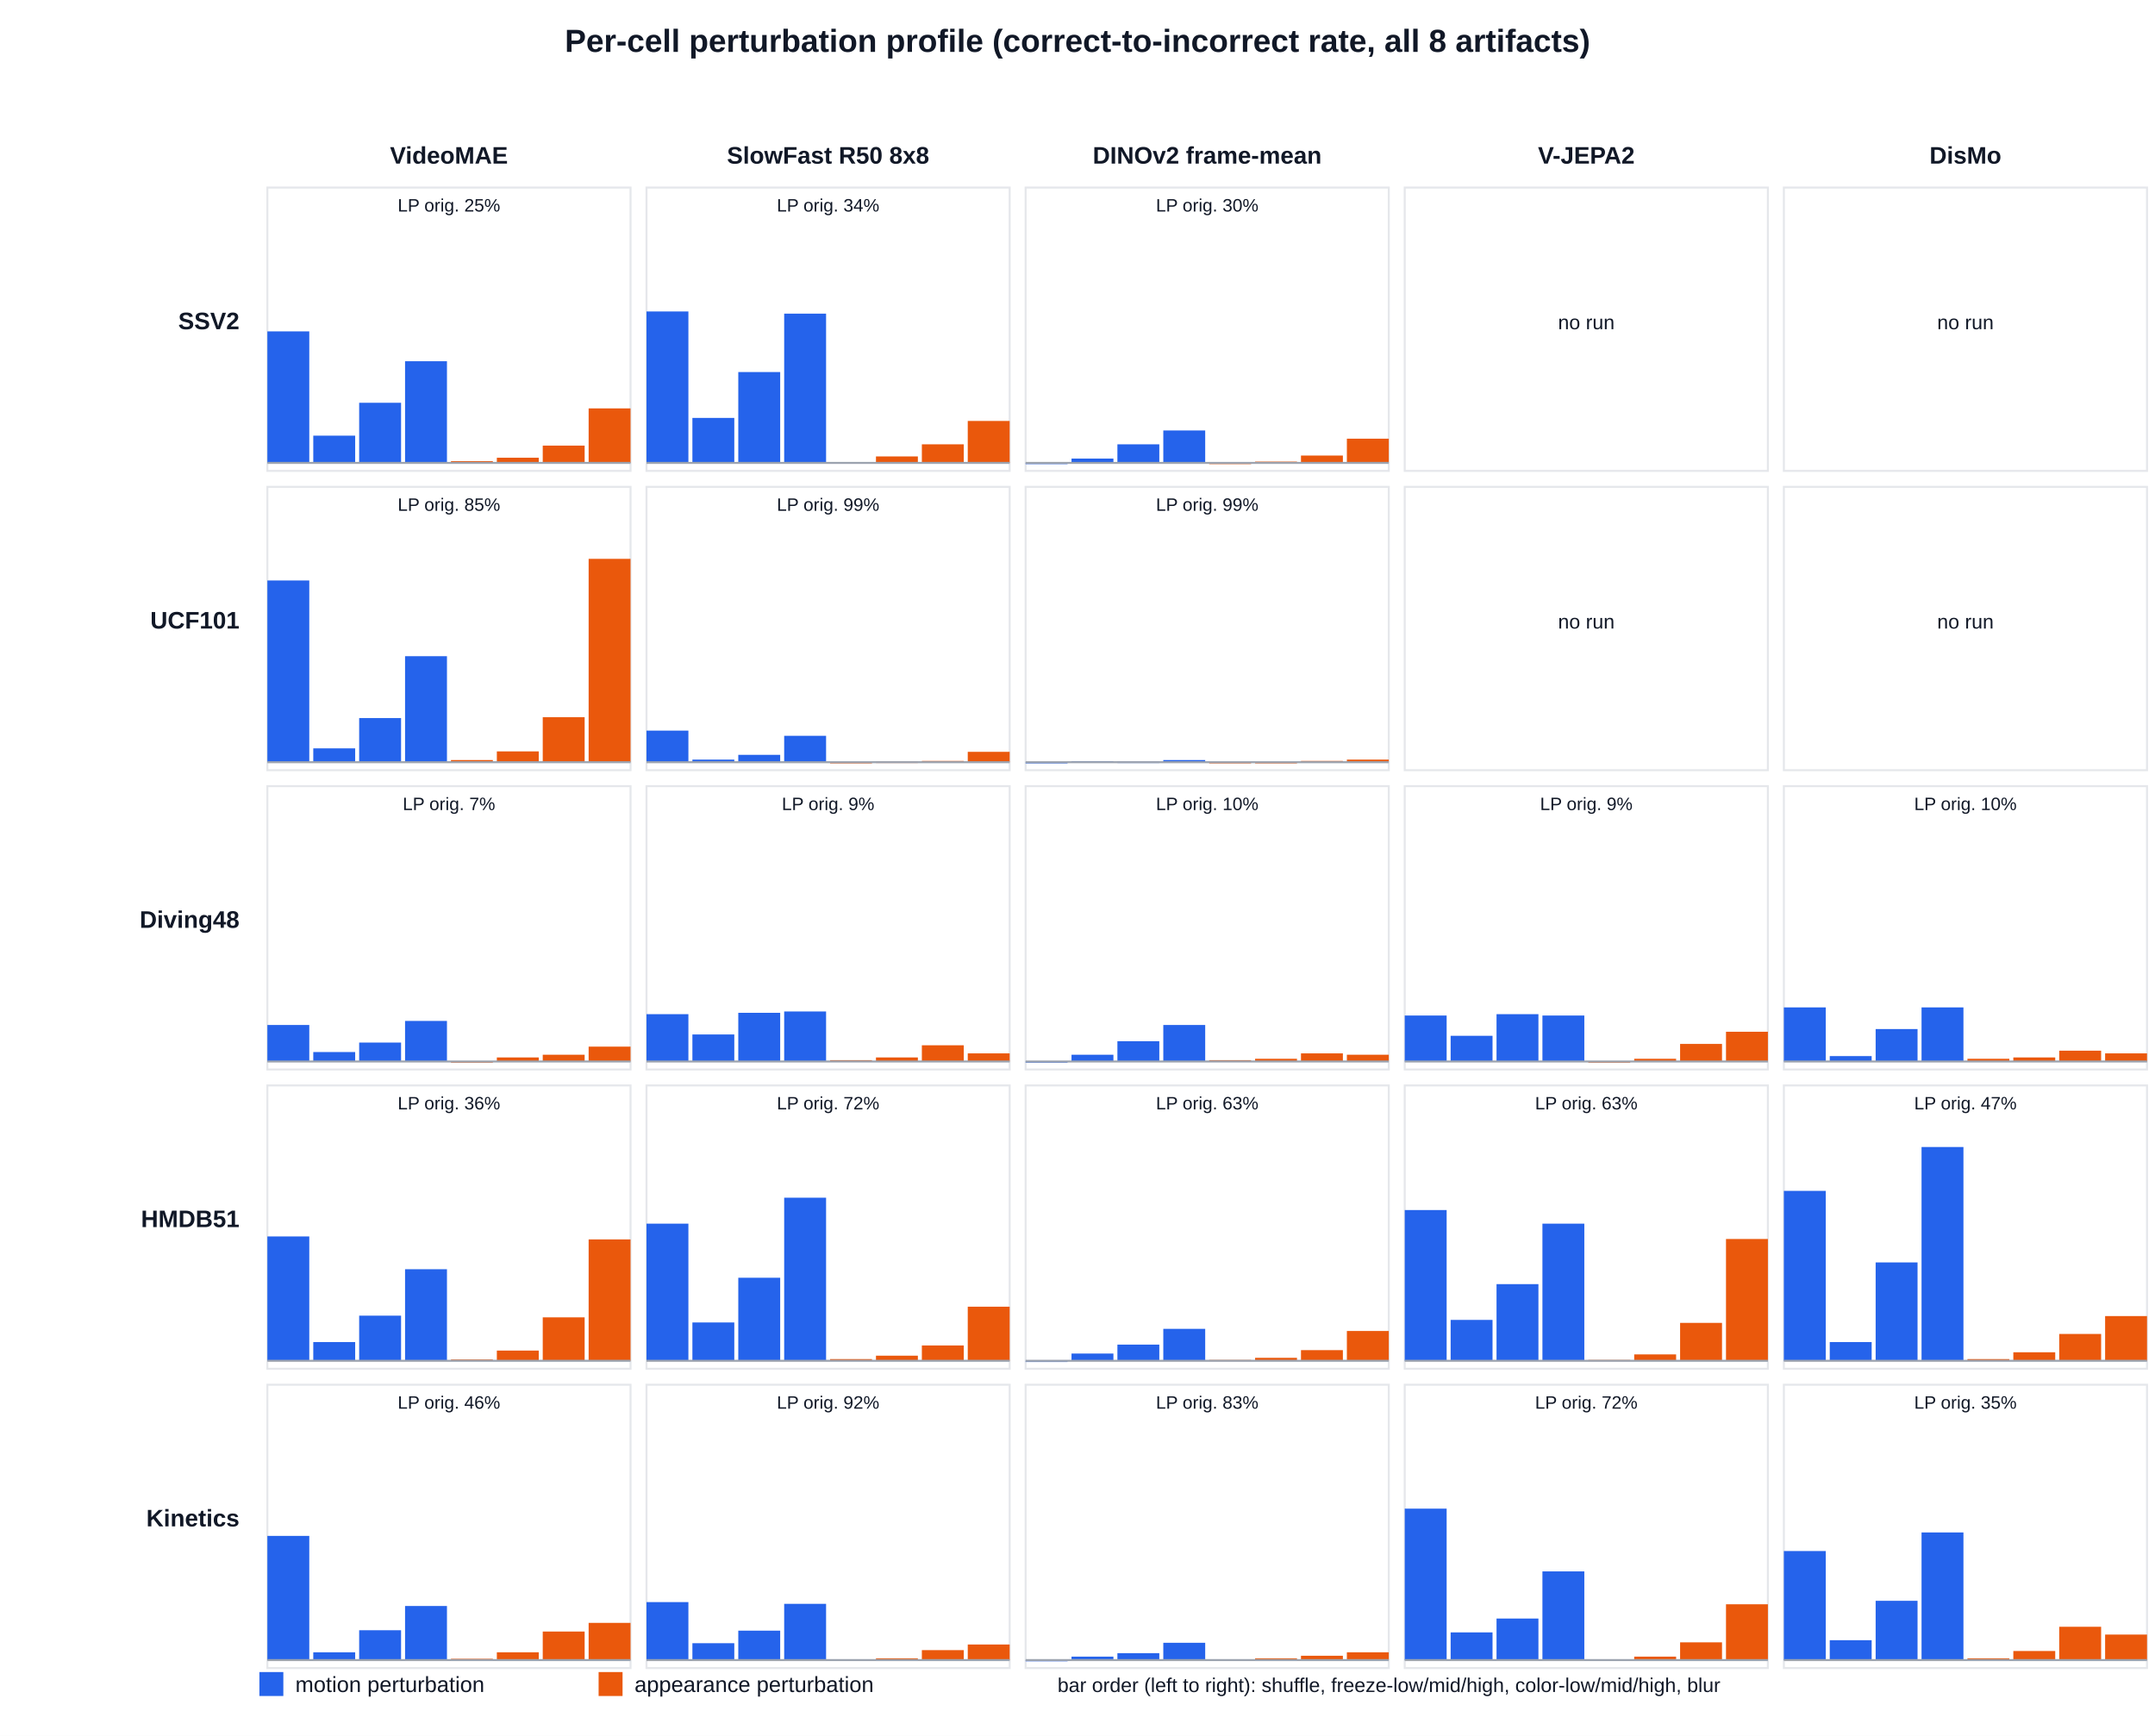
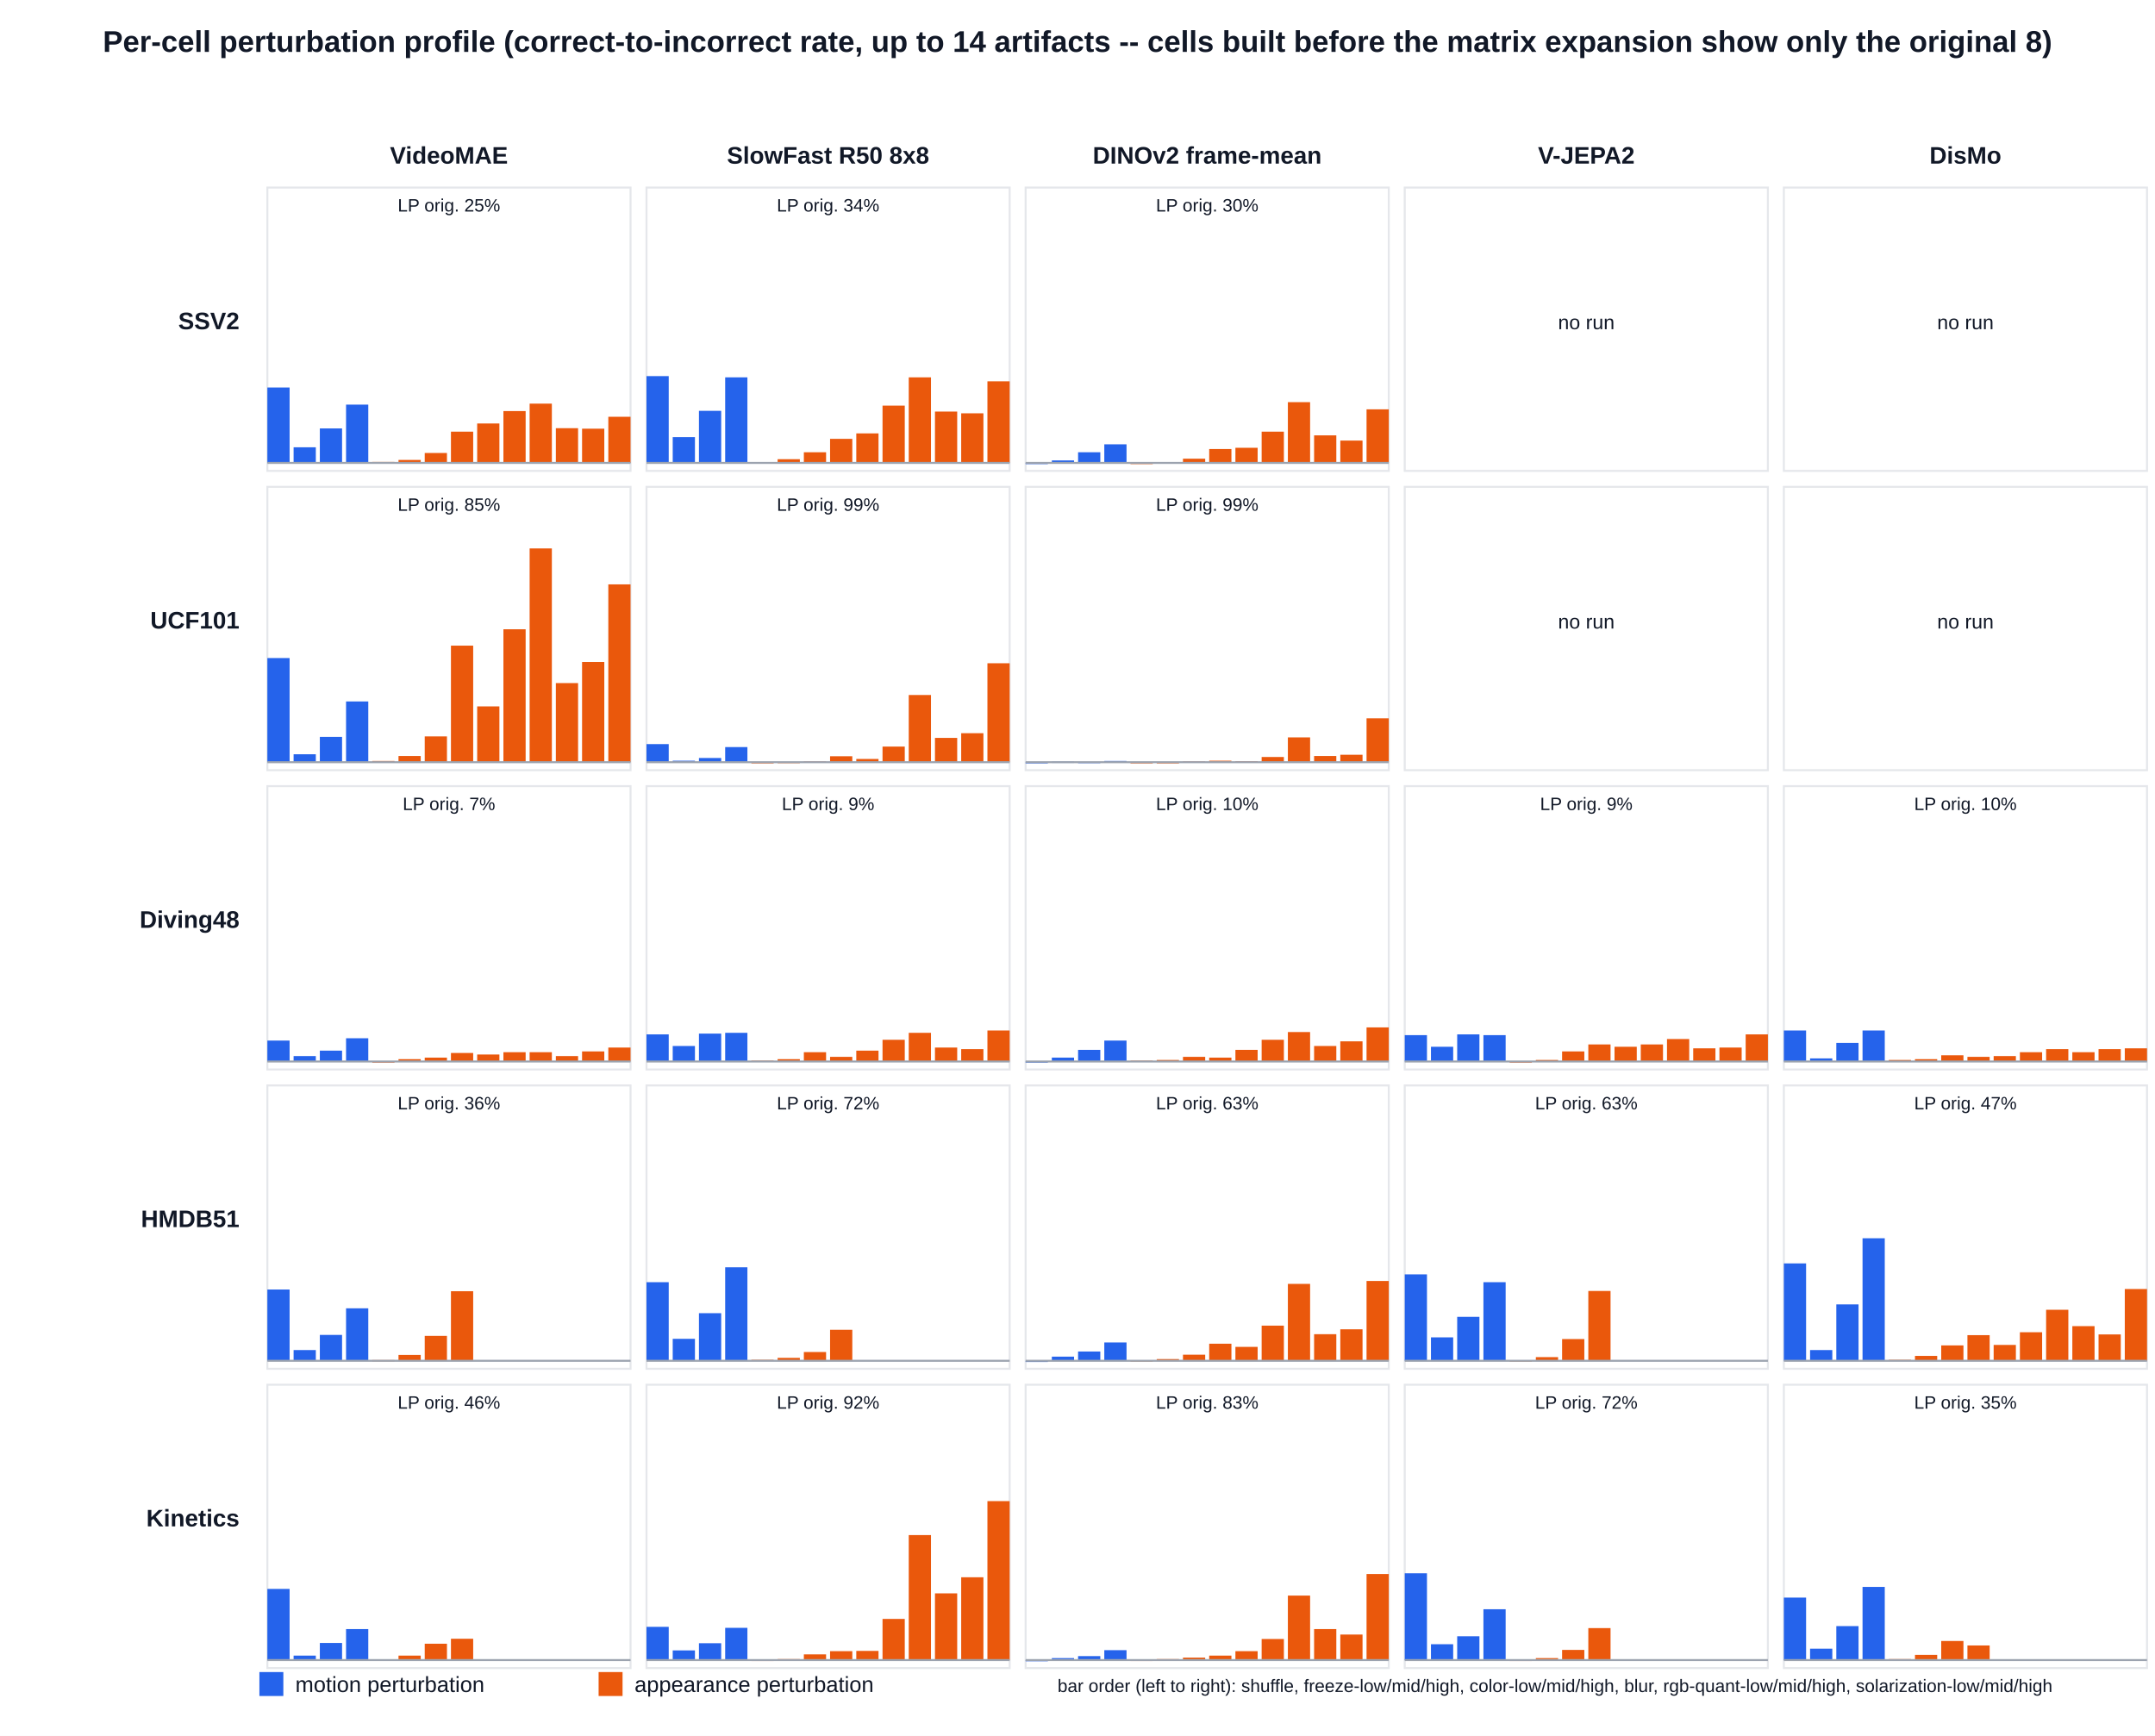
<svg xmlns="http://www.w3.org/2000/svg" width="1080" height="870" viewBox="0 0 1080 870">
  <rect width="100%" height="100%" fill="#ffffff" />
  <style>text { font-family: Arial, Helvetica, sans-serif; fill: #111827; }</style>
-   <text x="540.00" y="26.00" font-size="16" font-weight="700" text-anchor="middle">Per-cell perturbation profile (correct-to-incorrect rate, all 8 artifacts)</text>
+   <text x="540.00" y="26.00" font-size="15" font-weight="700" text-anchor="middle">Per-cell perturbation profile (correct-to-incorrect rate, up to 14 artifacts -- cells built before the matrix expansion show only the original 8)</text>
  <text x="225.00" y="82.00" font-size="12" font-weight="700" text-anchor="middle">VideoMAE</text>
  <text x="415.00" y="82.00" font-size="12" font-weight="700" text-anchor="middle">SlowFast R50 8x8</text>
  <text x="605.00" y="82.00" font-size="12" font-weight="700" text-anchor="middle">DINOv2 frame-mean</text>
  <text x="795.00" y="82.00" font-size="12" font-weight="700" text-anchor="middle">V-JEPA2</text>
  <text x="985.00" y="82.00" font-size="12" font-weight="700" text-anchor="middle">DisMo</text>
  <text x="120.00" y="165.00" font-size="12" font-weight="700" text-anchor="end">SSV2</text>
  <rect x="134" y="94" width="182" height="142" fill="none" stroke="#e5e7eb" stroke-width="1" />
  <text x="225.00" y="106.00" font-size="9" font-weight="400" text-anchor="middle">LP orig. 25%</text>
-   <rect x="134.00" y="166.08" width="21.00" height="65.92" fill="#2563eb" />
-   <rect x="157.00" y="218.34" width="21.00" height="13.66" fill="#2563eb" />
-   <rect x="180.00" y="201.86" width="21.00" height="30.14" fill="#2563eb" />
-   <rect x="203.00" y="181.04" width="21.00" height="50.96" fill="#2563eb" />
-   <rect x="226.00" y="231.13" width="21.00" height="0.87" fill="#ea580c" />
-   <rect x="249.00" y="229.40" width="21.00" height="2.60" fill="#ea580c" />
-   <rect x="272.00" y="223.33" width="21.00" height="8.67" fill="#ea580c" />
-   <rect x="295.00" y="204.68" width="21.00" height="27.32" fill="#ea580c" />
+   <rect x="134.00" y="194.21" width="11.14" height="37.79" fill="#2563eb" />
+   <rect x="147.14" y="224.17" width="11.14" height="7.83" fill="#2563eb" />
+   <rect x="160.29" y="214.72" width="11.14" height="17.28" fill="#2563eb" />
+   <rect x="173.43" y="202.79" width="11.14" height="29.21" fill="#2563eb" />
+   <rect x="186.57" y="231.50" width="11.14" height="0.60" fill="#ea580c" />
+   <rect x="199.71" y="230.51" width="11.14" height="1.49" fill="#ea580c" />
+   <rect x="212.86" y="227.03" width="11.14" height="4.97" fill="#ea580c" />
+   <rect x="226.00" y="216.34" width="11.14" height="15.66" fill="#ea580c" />
+   <rect x="239.14" y="212.24" width="11.14" height="19.76" fill="#ea580c" />
+   <rect x="252.29" y="206.02" width="11.14" height="25.98" fill="#ea580c" />
+   <rect x="265.43" y="202.29" width="11.14" height="29.71" fill="#ea580c" />
+   <rect x="278.57" y="214.60" width="11.14" height="17.40" fill="#ea580c" />
+   <rect x="291.71" y="214.85" width="11.14" height="17.15" fill="#ea580c" />
+   <rect x="304.86" y="208.88" width="11.14" height="23.12" fill="#ea580c" />
  <line x1="134" y1="232.00" x2="316" y2="232.00" stroke="#9ca3af" stroke-width="1" />
  <rect x="324" y="94" width="182" height="142" fill="none" stroke="#e5e7eb" stroke-width="1" />
  <text x="415.00" y="106.00" font-size="9" font-weight="400" text-anchor="middle">LP orig. 34%</text>
-   <rect x="324.00" y="156.10" width="21.00" height="75.90" fill="#2563eb" />
-   <rect x="347.00" y="209.45" width="21.00" height="22.55" fill="#2563eb" />
-   <rect x="370.00" y="186.46" width="21.00" height="45.54" fill="#2563eb" />
-   <rect x="393.00" y="157.19" width="21.00" height="74.81" fill="#2563eb" />
-   <rect x="416.00" y="231.57" width="21.00" height="0.60" fill="#ea580c" />
-   <rect x="439.00" y="228.75" width="21.00" height="3.25" fill="#ea580c" />
-   <rect x="462.00" y="222.68" width="21.00" height="9.32" fill="#ea580c" />
-   <rect x="485.00" y="210.97" width="21.00" height="21.03" fill="#ea580c" />
+   <rect x="324.00" y="188.50" width="11.14" height="43.50" fill="#2563eb" />
+   <rect x="337.14" y="219.07" width="11.14" height="12.93" fill="#2563eb" />
+   <rect x="350.29" y="205.90" width="11.14" height="26.10" fill="#2563eb" />
+   <rect x="363.43" y="189.12" width="11.14" height="42.88" fill="#2563eb" />
+   <rect x="376.57" y="231.75" width="11.14" height="0.60" fill="#ea580c" />
+   <rect x="389.71" y="230.14" width="11.14" height="1.86" fill="#ea580c" />
+   <rect x="402.86" y="226.66" width="11.14" height="5.34" fill="#ea580c" />
+   <rect x="416.00" y="219.94" width="11.14" height="12.06" fill="#ea580c" />
+   <rect x="429.14" y="217.21" width="11.14" height="14.79" fill="#ea580c" />
+   <rect x="442.29" y="203.29" width="11.14" height="28.71" fill="#ea580c" />
+   <rect x="455.43" y="189.12" width="11.14" height="42.88" fill="#ea580c" />
+   <rect x="468.57" y="206.27" width="11.14" height="25.73" fill="#ea580c" />
+   <rect x="481.71" y="207.14" width="11.14" height="24.86" fill="#ea580c" />
+   <rect x="494.86" y="191.11" width="11.14" height="40.89" fill="#ea580c" />
  <line x1="324" y1="232.00" x2="506" y2="232.00" stroke="#9ca3af" stroke-width="1" />
  <rect x="514" y="94" width="182" height="142" fill="none" stroke="#e5e7eb" stroke-width="1" />
  <text x="605.00" y="106.00" font-size="9" font-weight="400" text-anchor="middle">LP orig. 30%</text>
-   <rect x="514.00" y="232.00" width="21.00" height="0.60" fill="#2563eb" />
-   <rect x="537.00" y="229.83" width="21.00" height="2.17" fill="#2563eb" />
-   <rect x="560.00" y="222.68" width="21.00" height="9.32" fill="#2563eb" />
-   <rect x="583.00" y="215.74" width="21.00" height="16.26" fill="#2563eb" />
-   <rect x="606.00" y="232.00" width="21.00" height="0.60" fill="#ea580c" />
-   <rect x="629.00" y="231.35" width="21.00" height="0.65" fill="#ea580c" />
-   <rect x="652.00" y="228.31" width="21.00" height="3.69" fill="#ea580c" />
-   <rect x="675.00" y="219.86" width="21.00" height="12.14" fill="#ea580c" />
+   <rect x="514.00" y="232.00" width="11.14" height="0.60" fill="#2563eb" />
+   <rect x="527.14" y="230.76" width="11.14" height="1.24" fill="#2563eb" />
+   <rect x="540.29" y="226.66" width="11.14" height="5.34" fill="#2563eb" />
+   <rect x="553.43" y="222.68" width="11.14" height="9.32" fill="#2563eb" />
+   <rect x="566.57" y="232.00" width="11.14" height="0.60" fill="#ea580c" />
+   <rect x="579.71" y="231.63" width="11.14" height="0.60" fill="#ea580c" />
+   <rect x="592.86" y="229.89" width="11.14" height="2.11" fill="#ea580c" />
+   <rect x="606.00" y="225.04" width="11.14" height="6.96" fill="#ea580c" />
+   <rect x="619.14" y="224.42" width="11.14" height="7.58" fill="#ea580c" />
+   <rect x="632.29" y="216.34" width="11.14" height="15.66" fill="#ea580c" />
+   <rect x="645.43" y="201.55" width="11.14" height="30.45" fill="#ea580c" />
+   <rect x="658.57" y="218.20" width="11.14" height="13.80" fill="#ea580c" />
+   <rect x="671.71" y="220.81" width="11.14" height="11.19" fill="#ea580c" />
+   <rect x="684.86" y="205.15" width="11.14" height="26.85" fill="#ea580c" />
  <line x1="514" y1="232.00" x2="696" y2="232.00" stroke="#9ca3af" stroke-width="1" />
  <rect x="704" y="94" width="182" height="142" fill="none" stroke="#e5e7eb" stroke-width="1" />
  <text x="795.00" y="165.00" font-size="10" font-weight="400" text-anchor="middle">no run</text>
  <rect x="894" y="94" width="182" height="142" fill="none" stroke="#e5e7eb" stroke-width="1" />
  <text x="985.00" y="165.00" font-size="10" font-weight="400" text-anchor="middle">no run</text>
  <text x="120.00" y="315.00" font-size="12" font-weight="700" text-anchor="end">UCF101</text>
  <rect x="134" y="244" width="182" height="142" fill="none" stroke="#e5e7eb" stroke-width="1" />
  <text x="225.00" y="256.00" font-size="9" font-weight="400" text-anchor="middle">LP orig. 85%</text>
-   <rect x="134.00" y="290.92" width="21.00" height="91.08" fill="#2563eb" />
-   <rect x="157.00" y="375.06" width="21.00" height="6.94" fill="#2563eb" />
-   <rect x="180.00" y="359.88" width="21.00" height="22.12" fill="#2563eb" />
-   <rect x="203.00" y="328.87" width="21.00" height="53.13" fill="#2563eb" />
-   <rect x="226.00" y="380.92" width="21.00" height="1.08" fill="#ea580c" />
-   <rect x="249.00" y="376.58" width="21.00" height="5.42" fill="#ea580c" />
-   <rect x="272.00" y="359.45" width="21.00" height="22.55" fill="#ea580c" />
-   <rect x="295.00" y="280.08" width="21.00" height="101.92" fill="#ea580c" />
+   <rect x="134.00" y="329.80" width="11.14" height="52.20" fill="#2563eb" />
+   <rect x="147.14" y="378.02" width="11.14" height="3.98" fill="#2563eb" />
+   <rect x="160.29" y="369.32" width="11.14" height="12.68" fill="#2563eb" />
+   <rect x="173.43" y="351.55" width="11.14" height="30.45" fill="#2563eb" />
+   <rect x="186.57" y="381.38" width="11.14" height="0.62" fill="#ea580c" />
+   <rect x="199.71" y="378.89" width="11.14" height="3.11" fill="#ea580c" />
+   <rect x="212.86" y="369.07" width="11.14" height="12.93" fill="#ea580c" />
+   <rect x="226.00" y="323.58" width="11.14" height="58.42" fill="#ea580c" />
+   <rect x="239.14" y="354.03" width="11.14" height="27.97" fill="#ea580c" />
+   <rect x="252.29" y="315.38" width="11.14" height="66.62" fill="#ea580c" />
+   <rect x="265.43" y="274.86" width="11.14" height="107.14" fill="#ea580c" />
+   <rect x="278.57" y="342.35" width="11.14" height="39.65" fill="#ea580c" />
+   <rect x="291.71" y="331.78" width="11.14" height="50.22" fill="#ea580c" />
+   <rect x="304.86" y="292.88" width="11.14" height="89.12" fill="#ea580c" />
  <line x1="134" y1="382.00" x2="316" y2="382.00" stroke="#9ca3af" stroke-width="1" />
  <rect x="324" y="244" width="182" height="142" fill="none" stroke="#e5e7eb" stroke-width="1" />
  <text x="415.00" y="256.00" font-size="9" font-weight="400" text-anchor="middle">LP orig. 99%</text>
-   <rect x="324.00" y="366.17" width="21.00" height="15.83" fill="#2563eb" />
-   <rect x="347.00" y="380.70" width="21.00" height="1.30" fill="#2563eb" />
-   <rect x="370.00" y="378.31" width="21.00" height="3.69" fill="#2563eb" />
-   <rect x="393.00" y="368.77" width="21.00" height="13.23" fill="#2563eb" />
-   <rect x="416.00" y="382.00" width="21.00" height="0.60" fill="#ea580c" />
-   <rect x="439.00" y="381.78" width="21.00" height="0.60" fill="#ea580c" />
-   <rect x="462.00" y="381.35" width="21.00" height="0.65" fill="#ea580c" />
-   <rect x="485.00" y="376.80" width="21.00" height="5.20" fill="#ea580c" />
+   <rect x="324.00" y="372.93" width="11.14" height="9.07" fill="#2563eb" />
+   <rect x="337.14" y="381.25" width="11.14" height="0.75" fill="#2563eb" />
+   <rect x="350.29" y="379.89" width="11.14" height="2.11" fill="#2563eb" />
+   <rect x="363.43" y="374.42" width="11.14" height="7.58" fill="#2563eb" />
+   <rect x="376.57" y="382.00" width="11.14" height="0.60" fill="#ea580c" />
+   <rect x="389.71" y="381.88" width="11.14" height="0.60" fill="#ea580c" />
+   <rect x="402.86" y="381.63" width="11.14" height="0.60" fill="#ea580c" />
+   <rect x="416.00" y="379.02" width="11.14" height="2.98" fill="#ea580c" />
+   <rect x="429.14" y="380.38" width="11.14" height="1.62" fill="#ea580c" />
+   <rect x="442.29" y="374.17" width="11.14" height="7.83" fill="#ea580c" />
+   <rect x="455.43" y="348.32" width="11.14" height="33.68" fill="#ea580c" />
+   <rect x="468.57" y="369.82" width="11.14" height="12.18" fill="#ea580c" />
+   <rect x="481.71" y="367.46" width="11.14" height="14.54" fill="#ea580c" />
+   <rect x="494.86" y="332.41" width="11.14" height="49.59" fill="#ea580c" />
  <line x1="324" y1="382.00" x2="506" y2="382.00" stroke="#9ca3af" stroke-width="1" />
  <rect x="514" y="244" width="182" height="142" fill="none" stroke="#e5e7eb" stroke-width="1" />
  <text x="605.00" y="256.00" font-size="9" font-weight="400" text-anchor="middle">LP orig. 99%</text>
-   <rect x="514.00" y="382.00" width="21.00" height="0.60" fill="#2563eb" />
-   <rect x="537.00" y="381.57" width="21.00" height="0.60" fill="#2563eb" />
-   <rect x="560.00" y="381.78" width="21.00" height="0.60" fill="#2563eb" />
-   <rect x="583.00" y="380.92" width="21.00" height="1.08" fill="#2563eb" />
-   <rect x="606.00" y="382.00" width="21.00" height="0.60" fill="#ea580c" />
-   <rect x="629.00" y="382.00" width="21.00" height="0.60" fill="#ea580c" />
-   <rect x="652.00" y="381.35" width="21.00" height="0.65" fill="#ea580c" />
-   <rect x="675.00" y="380.70" width="21.00" height="1.30" fill="#ea580c" />
+   <rect x="514.00" y="382.00" width="11.14" height="0.60" fill="#2563eb" />
+   <rect x="527.14" y="381.75" width="11.14" height="0.60" fill="#2563eb" />
+   <rect x="540.29" y="381.88" width="11.14" height="0.60" fill="#2563eb" />
+   <rect x="553.43" y="381.38" width="11.14" height="0.62" fill="#2563eb" />
+   <rect x="566.57" y="382.00" width="11.14" height="0.60" fill="#ea580c" />
+   <rect x="579.71" y="382.00" width="11.14" height="0.60" fill="#ea580c" />
+   <rect x="592.86" y="381.63" width="11.14" height="0.60" fill="#ea580c" />
+   <rect x="606.00" y="381.25" width="11.14" height="0.75" fill="#ea580c" />
+   <rect x="619.14" y="381.50" width="11.14" height="0.60" fill="#ea580c" />
+   <rect x="632.29" y="379.39" width="11.14" height="2.61" fill="#ea580c" />
+   <rect x="645.43" y="369.57" width="11.14" height="12.43" fill="#ea580c" />
+   <rect x="658.57" y="378.89" width="11.14" height="3.11" fill="#ea580c" />
+   <rect x="671.71" y="378.27" width="11.14" height="3.73" fill="#ea580c" />
+   <rect x="684.86" y="360.00" width="11.14" height="22.00" fill="#ea580c" />
  <line x1="514" y1="382.00" x2="696" y2="382.00" stroke="#9ca3af" stroke-width="1" />
  <rect x="704" y="244" width="182" height="142" fill="none" stroke="#e5e7eb" stroke-width="1" />
  <text x="795.00" y="315.00" font-size="10" font-weight="400" text-anchor="middle">no run</text>
  <rect x="894" y="244" width="182" height="142" fill="none" stroke="#e5e7eb" stroke-width="1" />
  <text x="985.00" y="315.00" font-size="10" font-weight="400" text-anchor="middle">no run</text>
  <text x="120.00" y="465.00" font-size="12" font-weight="700" text-anchor="end">Diving48</text>
  <rect x="134" y="394" width="182" height="142" fill="none" stroke="#e5e7eb" stroke-width="1" />
  <text x="225.00" y="406.00" font-size="9" font-weight="400" text-anchor="middle">LP orig. 7%</text>
-   <rect x="134.00" y="513.70" width="21.00" height="18.30" fill="#2563eb" />
-   <rect x="157.00" y="527.26" width="21.00" height="4.74" fill="#2563eb" />
-   <rect x="180.00" y="522.51" width="21.00" height="9.49" fill="#2563eb" />
-   <rect x="203.00" y="511.67" width="21.00" height="20.33" fill="#2563eb" />
-   <rect x="226.00" y="532.00" width="21.00" height="0.60" fill="#ea580c" />
-   <rect x="249.00" y="529.97" width="21.00" height="2.03" fill="#ea580c" />
-   <rect x="272.00" y="528.61" width="21.00" height="3.39" fill="#ea580c" />
-   <rect x="295.00" y="524.55" width="21.00" height="7.45" fill="#ea580c" />
+   <rect x="134.00" y="521.51" width="11.14" height="10.49" fill="#2563eb" />
+   <rect x="147.14" y="529.28" width="11.14" height="2.72" fill="#2563eb" />
+   <rect x="160.29" y="526.56" width="11.14" height="5.44" fill="#2563eb" />
+   <rect x="173.43" y="520.35" width="11.14" height="11.65" fill="#2563eb" />
+   <rect x="186.57" y="532.00" width="11.14" height="0.60" fill="#ea580c" />
+   <rect x="199.71" y="530.83" width="11.14" height="1.17" fill="#ea580c" />
+   <rect x="212.86" y="530.06" width="11.14" height="1.94" fill="#ea580c" />
+   <rect x="226.00" y="527.73" width="11.14" height="4.27" fill="#ea580c" />
+   <rect x="239.14" y="528.50" width="11.14" height="3.50" fill="#ea580c" />
+   <rect x="252.29" y="527.34" width="11.14" height="4.66" fill="#ea580c" />
+   <rect x="265.43" y="527.34" width="11.14" height="4.66" fill="#ea580c" />
+   <rect x="278.57" y="529.28" width="11.14" height="2.72" fill="#ea580c" />
+   <rect x="291.71" y="526.95" width="11.14" height="5.05" fill="#ea580c" />
+   <rect x="304.86" y="525.01" width="11.14" height="6.99" fill="#ea580c" />
  <line x1="134" y1="532.00" x2="316" y2="532.00" stroke="#9ca3af" stroke-width="1" />
  <rect x="324" y="394" width="182" height="142" fill="none" stroke="#e5e7eb" stroke-width="1" />
  <text x="415.00" y="406.00" font-size="9" font-weight="400" text-anchor="middle">LP orig. 9%</text>
-   <rect x="324.00" y="508.28" width="21.00" height="23.72" fill="#2563eb" />
-   <rect x="347.00" y="518.45" width="21.00" height="13.55" fill="#2563eb" />
-   <rect x="370.00" y="507.60" width="21.00" height="24.40" fill="#2563eb" />
-   <rect x="393.00" y="506.93" width="21.00" height="25.07" fill="#2563eb" />
-   <rect x="416.00" y="531.32" width="21.00" height="0.68" fill="#ea580c" />
-   <rect x="439.00" y="529.97" width="21.00" height="2.03" fill="#ea580c" />
-   <rect x="462.00" y="523.87" width="21.00" height="8.13" fill="#ea580c" />
-   <rect x="485.00" y="527.93" width="21.00" height="4.07" fill="#ea580c" />
+   <rect x="324.00" y="518.41" width="11.14" height="13.59" fill="#2563eb" />
+   <rect x="337.14" y="524.23" width="11.14" height="7.77" fill="#2563eb" />
+   <rect x="350.29" y="518.02" width="11.14" height="13.98" fill="#2563eb" />
+   <rect x="363.43" y="517.63" width="11.14" height="14.37" fill="#2563eb" />
+   <rect x="376.57" y="531.61" width="11.14" height="0.60" fill="#ea580c" />
+   <rect x="389.71" y="530.83" width="11.14" height="1.17" fill="#ea580c" />
+   <rect x="402.86" y="527.34" width="11.14" height="4.66" fill="#ea580c" />
+   <rect x="416.00" y="529.67" width="11.14" height="2.33" fill="#ea580c" />
+   <rect x="429.14" y="526.56" width="11.14" height="5.44" fill="#ea580c" />
+   <rect x="442.29" y="521.12" width="11.14" height="10.88" fill="#ea580c" />
+   <rect x="455.43" y="517.63" width="11.14" height="14.37" fill="#ea580c" />
+   <rect x="468.57" y="525.01" width="11.14" height="6.99" fill="#ea580c" />
+   <rect x="481.71" y="525.79" width="11.14" height="6.21" fill="#ea580c" />
+   <rect x="494.86" y="516.46" width="11.14" height="15.54" fill="#ea580c" />
  <line x1="324" y1="532.00" x2="506" y2="532.00" stroke="#9ca3af" stroke-width="1" />
  <rect x="514" y="394" width="182" height="142" fill="none" stroke="#e5e7eb" stroke-width="1" />
  <text x="605.00" y="406.00" font-size="9" font-weight="400" text-anchor="middle">LP orig. 10%</text>
-   <rect x="514.00" y="532.00" width="21.00" height="0.60" fill="#2563eb" />
-   <rect x="537.00" y="528.61" width="21.00" height="3.39" fill="#2563eb" />
-   <rect x="560.00" y="521.84" width="21.00" height="10.16" fill="#2563eb" />
-   <rect x="583.00" y="513.70" width="21.00" height="18.30" fill="#2563eb" />
-   <rect x="606.00" y="531.32" width="21.00" height="0.68" fill="#ea580c" />
-   <rect x="629.00" y="530.64" width="21.00" height="1.36" fill="#ea580c" />
-   <rect x="652.00" y="527.93" width="21.00" height="4.07" fill="#ea580c" />
-   <rect x="675.00" y="528.61" width="21.00" height="3.39" fill="#ea580c" />
+   <rect x="514.00" y="532.00" width="11.14" height="0.60" fill="#2563eb" />
+   <rect x="527.14" y="530.06" width="11.14" height="1.94" fill="#2563eb" />
+   <rect x="540.29" y="526.17" width="11.14" height="5.83" fill="#2563eb" />
+   <rect x="553.43" y="521.51" width="11.14" height="10.49" fill="#2563eb" />
+   <rect x="566.57" y="531.61" width="11.14" height="0.60" fill="#ea580c" />
+   <rect x="579.71" y="531.22" width="11.14" height="0.78" fill="#ea580c" />
+   <rect x="592.86" y="529.67" width="11.14" height="2.33" fill="#ea580c" />
+   <rect x="606.00" y="530.06" width="11.14" height="1.94" fill="#ea580c" />
+   <rect x="619.14" y="526.17" width="11.14" height="5.83" fill="#ea580c" />
+   <rect x="632.29" y="521.12" width="11.14" height="10.88" fill="#ea580c" />
+   <rect x="645.43" y="517.24" width="11.14" height="14.76" fill="#ea580c" />
+   <rect x="658.57" y="524.23" width="11.14" height="7.77" fill="#ea580c" />
+   <rect x="671.71" y="521.90" width="11.14" height="10.10" fill="#ea580c" />
+   <rect x="684.86" y="514.91" width="11.14" height="17.09" fill="#ea580c" />
  <line x1="514" y1="532.00" x2="696" y2="532.00" stroke="#9ca3af" stroke-width="1" />
  <rect x="704" y="394" width="182" height="142" fill="none" stroke="#e5e7eb" stroke-width="1" />
  <text x="795.00" y="406.00" font-size="9" font-weight="400" text-anchor="middle">LP orig. 9%</text>
-   <rect x="704.00" y="508.96" width="21.00" height="23.04" fill="#2563eb" />
-   <rect x="727.00" y="519.12" width="21.00" height="12.88" fill="#2563eb" />
-   <rect x="750.00" y="508.28" width="21.00" height="23.72" fill="#2563eb" />
-   <rect x="773.00" y="508.96" width="21.00" height="23.04" fill="#2563eb" />
-   <rect x="796.00" y="532.00" width="21.00" height="0.60" fill="#ea580c" />
-   <rect x="819.00" y="530.64" width="21.00" height="1.36" fill="#ea580c" />
-   <rect x="842.00" y="523.19" width="21.00" height="8.81" fill="#ea580c" />
-   <rect x="865.00" y="517.09" width="21.00" height="14.91" fill="#ea580c" />
+   <rect x="704.00" y="518.79" width="11.14" height="13.21" fill="#2563eb" />
+   <rect x="717.14" y="524.62" width="11.14" height="7.38" fill="#2563eb" />
+   <rect x="730.29" y="518.41" width="11.14" height="13.59" fill="#2563eb" />
+   <rect x="743.43" y="518.79" width="11.14" height="13.21" fill="#2563eb" />
+   <rect x="756.57" y="532.00" width="11.14" height="0.60" fill="#ea580c" />
+   <rect x="769.71" y="531.22" width="11.14" height="0.78" fill="#ea580c" />
+   <rect x="782.86" y="526.95" width="11.14" height="5.05" fill="#ea580c" />
+   <rect x="796.00" y="523.45" width="11.14" height="8.55" fill="#ea580c" />
+   <rect x="809.14" y="524.62" width="11.14" height="7.38" fill="#ea580c" />
+   <rect x="822.29" y="523.45" width="11.14" height="8.55" fill="#ea580c" />
+   <rect x="835.43" y="520.74" width="11.14" height="11.26" fill="#ea580c" />
+   <rect x="848.57" y="525.40" width="11.14" height="6.60" fill="#ea580c" />
+   <rect x="861.71" y="525.01" width="11.14" height="6.99" fill="#ea580c" />
+   <rect x="874.86" y="518.41" width="11.14" height="13.59" fill="#ea580c" />
  <line x1="704" y1="532.00" x2="886" y2="532.00" stroke="#9ca3af" stroke-width="1" />
  <rect x="894" y="394" width="182" height="142" fill="none" stroke="#e5e7eb" stroke-width="1" />
  <text x="985.00" y="406.00" font-size="9" font-weight="400" text-anchor="middle">LP orig. 10%</text>
-   <rect x="894.00" y="504.89" width="21.00" height="27.11" fill="#2563eb" />
-   <rect x="917.00" y="529.29" width="21.00" height="2.71" fill="#2563eb" />
-   <rect x="940.00" y="515.74" width="21.00" height="16.26" fill="#2563eb" />
-   <rect x="963.00" y="504.89" width="21.00" height="27.11" fill="#2563eb" />
-   <rect x="986.00" y="530.64" width="21.00" height="1.36" fill="#ea580c" />
-   <rect x="1009.00" y="529.97" width="21.00" height="2.03" fill="#ea580c" />
-   <rect x="1032.00" y="526.58" width="21.00" height="5.42" fill="#ea580c" />
-   <rect x="1055.00" y="527.93" width="21.00" height="4.07" fill="#ea580c" />
+   <rect x="894.00" y="516.46" width="11.14" height="15.54" fill="#2563eb" />
+   <rect x="907.14" y="530.45" width="11.14" height="1.55" fill="#2563eb" />
+   <rect x="920.29" y="522.68" width="11.14" height="9.32" fill="#2563eb" />
+   <rect x="933.43" y="516.46" width="11.14" height="15.54" fill="#2563eb" />
+   <rect x="946.57" y="531.22" width="11.14" height="0.78" fill="#ea580c" />
+   <rect x="959.71" y="530.83" width="11.14" height="1.17" fill="#ea580c" />
+   <rect x="972.86" y="528.89" width="11.14" height="3.11" fill="#ea580c" />
+   <rect x="986.00" y="529.67" width="11.14" height="2.33" fill="#ea580c" />
+   <rect x="999.14" y="529.28" width="11.14" height="2.72" fill="#ea580c" />
+   <rect x="1012.29" y="527.34" width="11.14" height="4.66" fill="#ea580c" />
+   <rect x="1025.43" y="525.79" width="11.14" height="6.21" fill="#ea580c" />
+   <rect x="1038.57" y="527.34" width="11.14" height="4.66" fill="#ea580c" />
+   <rect x="1051.71" y="525.79" width="11.14" height="6.21" fill="#ea580c" />
+   <rect x="1064.86" y="525.40" width="11.14" height="6.60" fill="#ea580c" />
  <line x1="894" y1="532.00" x2="1076" y2="532.00" stroke="#9ca3af" stroke-width="1" />
  <text x="120.00" y="615.00" font-size="12" font-weight="700" text-anchor="end">HMDB51</text>
  <rect x="134" y="544" width="182" height="142" fill="none" stroke="#e5e7eb" stroke-width="1" />
  <text x="225.00" y="556.00" font-size="9" font-weight="400" text-anchor="middle">LP orig. 36%</text>
-   <rect x="134.00" y="619.68" width="21.00" height="62.32" fill="#2563eb" />
-   <rect x="157.00" y="672.61" width="21.00" height="9.39" fill="#2563eb" />
-   <rect x="180.00" y="659.38" width="21.00" height="22.62" fill="#2563eb" />
-   <rect x="203.00" y="636.11" width="21.00" height="45.89" fill="#2563eb" />
-   <rect x="226.00" y="681.36" width="21.00" height="0.64" fill="#ea580c" />
-   <rect x="249.00" y="676.88" width="21.00" height="5.12" fill="#ea580c" />
-   <rect x="272.00" y="660.23" width="21.00" height="21.77" fill="#ea580c" />
-   <rect x="295.00" y="621.17" width="21.00" height="60.83" fill="#ea580c" />
+   <rect x="134.00" y="646.28" width="11.14" height="35.72" fill="#2563eb" />
+   <rect x="147.14" y="676.62" width="11.14" height="5.38" fill="#2563eb" />
+   <rect x="160.29" y="669.03" width="11.14" height="12.97" fill="#2563eb" />
+   <rect x="173.43" y="655.70" width="11.14" height="26.30" fill="#2563eb" />
+   <rect x="186.57" y="681.63" width="11.14" height="0.60" fill="#ea580c" />
+   <rect x="199.71" y="679.06" width="11.14" height="2.94" fill="#ea580c" />
+   <rect x="212.86" y="669.52" width="11.14" height="12.48" fill="#ea580c" />
+   <rect x="226.00" y="647.13" width="11.14" height="34.87" fill="#ea580c" />
  <line x1="134" y1="682.00" x2="316" y2="682.00" stroke="#9ca3af" stroke-width="1" />
  <rect x="324" y="544" width="182" height="142" fill="none" stroke="#e5e7eb" stroke-width="1" />
  <text x="415.00" y="556.00" font-size="9" font-weight="400" text-anchor="middle">LP orig. 72%</text>
-   <rect x="324.00" y="613.27" width="21.00" height="68.73" fill="#2563eb" />
-   <rect x="347.00" y="662.79" width="21.00" height="19.21" fill="#2563eb" />
-   <rect x="370.00" y="640.38" width="21.00" height="41.62" fill="#2563eb" />
-   <rect x="393.00" y="600.26" width="21.00" height="81.74" fill="#2563eb" />
-   <rect x="416.00" y="681.15" width="21.00" height="0.85" fill="#ea580c" />
-   <rect x="439.00" y="679.44" width="21.00" height="2.56" fill="#ea580c" />
-   <rect x="462.00" y="674.32" width="21.00" height="7.68" fill="#ea580c" />
-   <rect x="485.00" y="654.89" width="21.00" height="27.11" fill="#ea580c" />
+   <rect x="324.00" y="642.61" width="11.14" height="39.39" fill="#2563eb" />
+   <rect x="337.14" y="670.99" width="11.14" height="11.01" fill="#2563eb" />
+   <rect x="350.29" y="658.14" width="11.14" height="23.86" fill="#2563eb" />
+   <rect x="363.43" y="635.14" width="11.14" height="46.86" fill="#2563eb" />
+   <rect x="376.57" y="681.51" width="11.14" height="0.60" fill="#ea580c" />
+   <rect x="389.71" y="680.53" width="11.14" height="1.47" fill="#ea580c" />
+   <rect x="402.86" y="677.60" width="11.14" height="4.40" fill="#ea580c" />
+   <rect x="416.00" y="666.46" width="11.14" height="15.54" fill="#ea580c" />
  <line x1="324" y1="682.00" x2="506" y2="682.00" stroke="#9ca3af" stroke-width="1" />
  <rect x="514" y="544" width="182" height="142" fill="none" stroke="#e5e7eb" stroke-width="1" />
  <text x="605.00" y="556.00" font-size="9" font-weight="400" text-anchor="middle">LP orig. 63%</text>
-   <rect x="514.00" y="682.00" width="21.00" height="0.60" fill="#2563eb" />
-   <rect x="537.00" y="678.37" width="21.00" height="3.63" fill="#2563eb" />
-   <rect x="560.00" y="673.89" width="21.00" height="8.11" fill="#2563eb" />
-   <rect x="583.00" y="665.99" width="21.00" height="16.01" fill="#2563eb" />
-   <rect x="606.00" y="681.57" width="21.00" height="0.60" fill="#ea580c" />
-   <rect x="629.00" y="680.51" width="21.00" height="1.49" fill="#ea580c" />
-   <rect x="652.00" y="676.66" width="21.00" height="5.34" fill="#ea580c" />
-   <rect x="675.00" y="667.06" width="21.00" height="14.94" fill="#ea580c" />
+   <rect x="514.00" y="682.00" width="11.14" height="0.60" fill="#2563eb" />
+   <rect x="527.14" y="679.92" width="11.14" height="2.08" fill="#2563eb" />
+   <rect x="540.29" y="677.35" width="11.14" height="4.65" fill="#2563eb" />
+   <rect x="553.43" y="672.82" width="11.14" height="9.18" fill="#2563eb" />
+   <rect x="566.57" y="681.76" width="11.14" height="0.60" fill="#ea580c" />
+   <rect x="579.71" y="681.14" width="11.14" height="0.86" fill="#ea580c" />
+   <rect x="592.86" y="678.94" width="11.14" height="3.06" fill="#ea580c" />
+   <rect x="606.00" y="673.44" width="11.14" height="8.56" fill="#ea580c" />
+   <rect x="619.14" y="675.03" width="11.14" height="6.97" fill="#ea580c" />
+   <rect x="632.29" y="664.38" width="11.14" height="17.62" fill="#ea580c" />
+   <rect x="645.43" y="643.46" width="11.14" height="38.54" fill="#ea580c" />
+   <rect x="658.57" y="668.67" width="11.14" height="13.33" fill="#ea580c" />
+   <rect x="671.71" y="666.22" width="11.14" height="15.78" fill="#ea580c" />
+   <rect x="684.86" y="642.00" width="11.14" height="40.00" fill="#ea580c" />
  <line x1="514" y1="682.00" x2="696" y2="682.00" stroke="#9ca3af" stroke-width="1" />
  <rect x="704" y="544" width="182" height="142" fill="none" stroke="#e5e7eb" stroke-width="1" />
  <text x="795.00" y="556.00" font-size="9" font-weight="400" text-anchor="middle">LP orig. 63%</text>
-   <rect x="704.00" y="606.45" width="21.00" height="75.55" fill="#2563eb" />
-   <rect x="727.00" y="661.51" width="21.00" height="20.49" fill="#2563eb" />
-   <rect x="750.00" y="643.58" width="21.00" height="38.42" fill="#2563eb" />
-   <rect x="773.00" y="613.27" width="21.00" height="68.73" fill="#2563eb" />
-   <rect x="796.00" y="681.57" width="21.00" height="0.60" fill="#ea580c" />
-   <rect x="819.00" y="678.80" width="21.00" height="3.20" fill="#ea580c" />
-   <rect x="842.00" y="663.00" width="21.00" height="19.00" fill="#ea580c" />
-   <rect x="865.00" y="620.96" width="21.00" height="61.04" fill="#ea580c" />
+   <rect x="704.00" y="638.69" width="11.14" height="43.31" fill="#2563eb" />
+   <rect x="717.14" y="670.26" width="11.14" height="11.74" fill="#2563eb" />
+   <rect x="730.29" y="659.98" width="11.14" height="22.02" fill="#2563eb" />
+   <rect x="743.43" y="642.61" width="11.14" height="39.39" fill="#2563eb" />
+   <rect x="756.57" y="681.76" width="11.14" height="0.60" fill="#ea580c" />
+   <rect x="769.71" y="680.16" width="11.14" height="1.84" fill="#ea580c" />
+   <rect x="782.86" y="671.11" width="11.14" height="10.89" fill="#ea580c" />
+   <rect x="796.00" y="647.01" width="11.14" height="34.99" fill="#ea580c" />
  <line x1="704" y1="682.00" x2="886" y2="682.00" stroke="#9ca3af" stroke-width="1" />
  <rect x="894" y="544" width="182" height="142" fill="none" stroke="#e5e7eb" stroke-width="1" />
  <text x="985.00" y="556.00" font-size="9" font-weight="400" text-anchor="middle">LP orig. 47%</text>
-   <rect x="894.00" y="596.84" width="21.00" height="85.16" fill="#2563eb" />
-   <rect x="917.00" y="672.61" width="21.00" height="9.39" fill="#2563eb" />
-   <rect x="940.00" y="632.70" width="21.00" height="49.30" fill="#2563eb" />
-   <rect x="963.00" y="574.86" width="21.00" height="107.14" fill="#2563eb" />
-   <rect x="986.00" y="681.15" width="21.00" height="0.85" fill="#ea580c" />
-   <rect x="1009.00" y="677.73" width="21.00" height="4.27" fill="#ea580c" />
-   <rect x="1032.00" y="668.55" width="21.00" height="13.45" fill="#ea580c" />
-   <rect x="1055.00" y="659.59" width="21.00" height="22.41" fill="#ea580c" />
+   <rect x="894.00" y="633.19" width="11.14" height="48.81" fill="#2563eb" />
+   <rect x="907.14" y="676.62" width="11.14" height="5.38" fill="#2563eb" />
+   <rect x="920.29" y="653.74" width="11.14" height="28.26" fill="#2563eb" />
+   <rect x="933.43" y="620.59" width="11.14" height="61.41" fill="#2563eb" />
+   <rect x="946.57" y="681.51" width="11.14" height="0.60" fill="#ea580c" />
+   <rect x="959.71" y="679.55" width="11.14" height="2.45" fill="#ea580c" />
+   <rect x="972.86" y="674.29" width="11.14" height="7.71" fill="#ea580c" />
+   <rect x="986.00" y="669.15" width="11.14" height="12.85" fill="#ea580c" />
+   <rect x="999.14" y="674.05" width="11.14" height="7.95" fill="#ea580c" />
+   <rect x="1012.29" y="667.69" width="11.14" height="14.31" fill="#ea580c" />
+   <rect x="1025.43" y="656.43" width="11.14" height="25.57" fill="#ea580c" />
+   <rect x="1038.57" y="664.63" width="11.14" height="17.37" fill="#ea580c" />
+   <rect x="1051.71" y="668.79" width="11.14" height="13.21" fill="#ea580c" />
+   <rect x="1064.86" y="646.03" width="11.14" height="35.97" fill="#ea580c" />
  <line x1="894" y1="682.00" x2="1076" y2="682.00" stroke="#9ca3af" stroke-width="1" />
  <text x="120.00" y="765.00" font-size="12" font-weight="700" text-anchor="end">Kinetics</text>
  <rect x="134" y="694" width="182" height="142" fill="none" stroke="#e5e7eb" stroke-width="1" />
  <text x="225.00" y="706.00" font-size="9" font-weight="400" text-anchor="middle">LP orig. 46%</text>
-   <rect x="134.00" y="769.76" width="21.00" height="62.24" fill="#2563eb" />
-   <rect x="157.00" y="828.10" width="21.00" height="3.90" fill="#2563eb" />
-   <rect x="180.00" y="817.04" width="21.00" height="14.96" fill="#2563eb" />
-   <rect x="203.00" y="804.89" width="21.00" height="27.11" fill="#2563eb" />
-   <rect x="226.00" y="831.35" width="21.00" height="0.65" fill="#ea580c" />
-   <rect x="249.00" y="828.10" width="21.00" height="3.90" fill="#ea580c" />
-   <rect x="272.00" y="817.69" width="21.00" height="14.31" fill="#ea580c" />
-   <rect x="295.00" y="813.35" width="21.00" height="18.65" fill="#ea580c" />
+   <rect x="134.00" y="796.33" width="11.14" height="35.67" fill="#2563eb" />
+   <rect x="147.14" y="829.76" width="11.14" height="2.24" fill="#2563eb" />
+   <rect x="160.29" y="823.42" width="11.14" height="8.58" fill="#2563eb" />
+   <rect x="173.43" y="816.46" width="11.14" height="15.54" fill="#2563eb" />
+   <rect x="186.57" y="831.63" width="11.14" height="0.60" fill="#ea580c" />
+   <rect x="199.71" y="829.76" width="11.14" height="2.24" fill="#ea580c" />
+   <rect x="212.86" y="823.80" width="11.14" height="8.20" fill="#ea580c" />
+   <rect x="226.00" y="821.31" width="11.14" height="10.69" fill="#ea580c" />
  <line x1="134" y1="832.00" x2="316" y2="832.00" stroke="#9ca3af" stroke-width="1" />
  <rect x="324" y="694" width="182" height="142" fill="none" stroke="#e5e7eb" stroke-width="1" />
  <text x="415.00" y="706.00" font-size="9" font-weight="400" text-anchor="middle">LP orig. 92%</text>
-   <rect x="324.00" y="802.94" width="21.00" height="29.06" fill="#2563eb" />
-   <rect x="347.00" y="823.54" width="21.00" height="8.46" fill="#2563eb" />
-   <rect x="370.00" y="817.25" width="21.00" height="14.75" fill="#2563eb" />
-   <rect x="393.00" y="803.81" width="21.00" height="28.19" fill="#2563eb" />
-   <rect x="416.00" y="831.78" width="21.00" height="0.60" fill="#ea580c" />
-   <rect x="439.00" y="831.13" width="21.00" height="0.87" fill="#ea580c" />
-   <rect x="462.00" y="827.01" width="21.00" height="4.99" fill="#ea580c" />
-   <rect x="485.00" y="824.19" width="21.00" height="7.81" fill="#ea580c" />
+   <rect x="324.00" y="815.34" width="11.14" height="16.66" fill="#2563eb" />
+   <rect x="337.14" y="827.15" width="11.14" height="4.85" fill="#2563eb" />
+   <rect x="350.29" y="823.55" width="11.14" height="8.45" fill="#2563eb" />
+   <rect x="363.43" y="815.84" width="11.14" height="16.16" fill="#2563eb" />
+   <rect x="376.57" y="831.88" width="11.14" height="0.60" fill="#ea580c" />
+   <rect x="389.71" y="831.50" width="11.14" height="0.60" fill="#ea580c" />
+   <rect x="402.86" y="829.14" width="11.14" height="2.86" fill="#ea580c" />
+   <rect x="416.00" y="827.53" width="11.14" height="4.47" fill="#ea580c" />
+   <rect x="429.14" y="827.40" width="11.14" height="4.60" fill="#ea580c" />
+   <rect x="442.29" y="811.37" width="11.14" height="20.63" fill="#ea580c" />
+   <rect x="455.43" y="769.35" width="11.14" height="62.65" fill="#ea580c" />
+   <rect x="468.57" y="798.56" width="11.14" height="33.44" fill="#ea580c" />
+   <rect x="481.71" y="790.49" width="11.14" height="41.51" fill="#ea580c" />
+   <rect x="494.86" y="752.33" width="11.14" height="79.67" fill="#ea580c" />
  <line x1="324" y1="832.00" x2="506" y2="832.00" stroke="#9ca3af" stroke-width="1" />
  <rect x="514" y="694" width="182" height="142" fill="none" stroke="#e5e7eb" stroke-width="1" />
  <text x="605.00" y="706.00" font-size="9" font-weight="400" text-anchor="middle">LP orig. 83%</text>
-   <rect x="514.00" y="832.00" width="21.00" height="0.60" fill="#2563eb" />
-   <rect x="537.00" y="830.27" width="21.00" height="1.73" fill="#2563eb" />
-   <rect x="560.00" y="828.53" width="21.00" height="3.47" fill="#2563eb" />
-   <rect x="583.00" y="823.33" width="21.00" height="8.67" fill="#2563eb" />
-   <rect x="606.00" y="831.78" width="21.00" height="0.60" fill="#ea580c" />
-   <rect x="629.00" y="831.13" width="21.00" height="0.87" fill="#ea580c" />
-   <rect x="652.00" y="829.83" width="21.00" height="2.17" fill="#ea580c" />
-   <rect x="675.00" y="828.10" width="21.00" height="3.90" fill="#ea580c" />
+   <rect x="514.00" y="832.00" width="11.14" height="0.60" fill="#2563eb" />
+   <rect x="527.14" y="831.01" width="11.14" height="0.99" fill="#2563eb" />
+   <rect x="540.29" y="830.01" width="11.14" height="1.99" fill="#2563eb" />
+   <rect x="553.43" y="827.03" width="11.14" height="4.97" fill="#2563eb" />
+   <rect x="566.57" y="831.88" width="11.14" height="0.60" fill="#ea580c" />
+   <rect x="579.71" y="831.50" width="11.14" height="0.60" fill="#ea580c" />
+   <rect x="592.86" y="830.76" width="11.14" height="1.24" fill="#ea580c" />
+   <rect x="606.00" y="829.76" width="11.14" height="2.24" fill="#ea580c" />
+   <rect x="619.14" y="827.53" width="11.14" height="4.47" fill="#ea580c" />
+   <rect x="632.29" y="821.43" width="11.14" height="10.57" fill="#ea580c" />
+   <rect x="645.43" y="799.68" width="11.14" height="32.32" fill="#ea580c" />
+   <rect x="658.57" y="816.46" width="11.14" height="15.54" fill="#ea580c" />
+   <rect x="671.71" y="819.20" width="11.14" height="12.80" fill="#ea580c" />
+   <rect x="684.86" y="788.87" width="11.14" height="43.13" fill="#ea580c" />
  <line x1="514" y1="832.00" x2="696" y2="832.00" stroke="#9ca3af" stroke-width="1" />
  <rect x="704" y="694" width="182" height="142" fill="none" stroke="#e5e7eb" stroke-width="1" />
  <text x="795.00" y="706.00" font-size="9" font-weight="400" text-anchor="middle">LP orig. 72%</text>
-   <rect x="704.00" y="756.10" width="21.00" height="75.90" fill="#2563eb" />
-   <rect x="727.00" y="818.12" width="21.00" height="13.88" fill="#2563eb" />
-   <rect x="750.00" y="811.18" width="21.00" height="20.82" fill="#2563eb" />
-   <rect x="773.00" y="787.55" width="21.00" height="44.45" fill="#2563eb" />
-   <rect x="796.00" y="831.78" width="21.00" height="0.60" fill="#ea580c" />
-   <rect x="819.00" y="830.27" width="21.00" height="1.73" fill="#ea580c" />
-   <rect x="842.00" y="823.11" width="21.00" height="8.89" fill="#ea580c" />
-   <rect x="865.00" y="804.03" width="21.00" height="27.97" fill="#ea580c" />
+   <rect x="704.00" y="788.50" width="11.14" height="43.50" fill="#2563eb" />
+   <rect x="717.14" y="824.05" width="11.14" height="7.95" fill="#2563eb" />
+   <rect x="730.29" y="820.07" width="11.14" height="11.93" fill="#2563eb" />
+   <rect x="743.43" y="806.52" width="11.14" height="25.48" fill="#2563eb" />
+   <rect x="756.57" y="831.88" width="11.14" height="0.60" fill="#ea580c" />
+   <rect x="769.71" y="831.01" width="11.14" height="0.99" fill="#ea580c" />
+   <rect x="782.86" y="826.90" width="11.14" height="5.10" fill="#ea580c" />
+   <rect x="796.00" y="815.97" width="11.14" height="16.03" fill="#ea580c" />
  <line x1="704" y1="832.00" x2="886" y2="832.00" stroke="#9ca3af" stroke-width="1" />
  <rect x="894" y="694" width="182" height="142" fill="none" stroke="#e5e7eb" stroke-width="1" />
  <text x="985.00" y="706.00" font-size="9" font-weight="400" text-anchor="middle">LP orig. 35%</text>
-   <rect x="894.00" y="777.35" width="21.00" height="54.65" fill="#2563eb" />
-   <rect x="917.00" y="822.03" width="21.00" height="9.97" fill="#2563eb" />
-   <rect x="940.00" y="802.29" width="21.00" height="29.71" fill="#2563eb" />
-   <rect x="963.00" y="768.03" width="21.00" height="63.97" fill="#2563eb" />
-   <rect x="986.00" y="831.13" width="21.00" height="0.87" fill="#ea580c" />
-   <rect x="1009.00" y="827.45" width="21.00" height="4.55" fill="#ea580c" />
-   <rect x="1032.00" y="815.30" width="21.00" height="16.70" fill="#ea580c" />
-   <rect x="1055.00" y="819.21" width="21.00" height="12.79" fill="#ea580c" />
+   <rect x="894.00" y="800.68" width="11.14" height="31.32" fill="#2563eb" />
+   <rect x="907.14" y="826.28" width="11.14" height="5.72" fill="#2563eb" />
+   <rect x="920.29" y="814.97" width="11.14" height="17.03" fill="#2563eb" />
+   <rect x="933.43" y="795.33" width="11.14" height="36.67" fill="#2563eb" />
+   <rect x="946.57" y="831.50" width="11.14" height="0.60" fill="#ea580c" />
+   <rect x="959.71" y="829.39" width="11.14" height="2.61" fill="#ea580c" />
+   <rect x="972.86" y="822.43" width="11.14" height="9.57" fill="#ea580c" />
+   <rect x="986.00" y="824.67" width="11.14" height="7.33" fill="#ea580c" />
  <line x1="894" y1="832.00" x2="1076" y2="832.00" stroke="#9ca3af" stroke-width="1" />
  <rect x="130" y="838" width="12" height="12" fill="#2563eb" />
  <text x="148.00" y="848.00" font-size="11" font-weight="400" text-anchor="start">motion perturbation</text>
  <rect x="300" y="838" width="12" height="12" fill="#ea580c" />
  <text x="318.00" y="848.00" font-size="11" font-weight="400" text-anchor="start">appearance perturbation</text>
-   <text x="530.00" y="848.00" font-size="10" font-weight="400" text-anchor="start">bar order (left to right): shuffle, freeze-low/mid/high, color-low/mid/high, blur</text>
+   <text x="530.00" y="848.00" font-size="9" font-weight="400" text-anchor="start">bar order (left to right): shuffle, freeze-low/mid/high, color-low/mid/high, blur, rgb-quant-low/mid/high, solarization-low/mid/high</text>
</svg>
